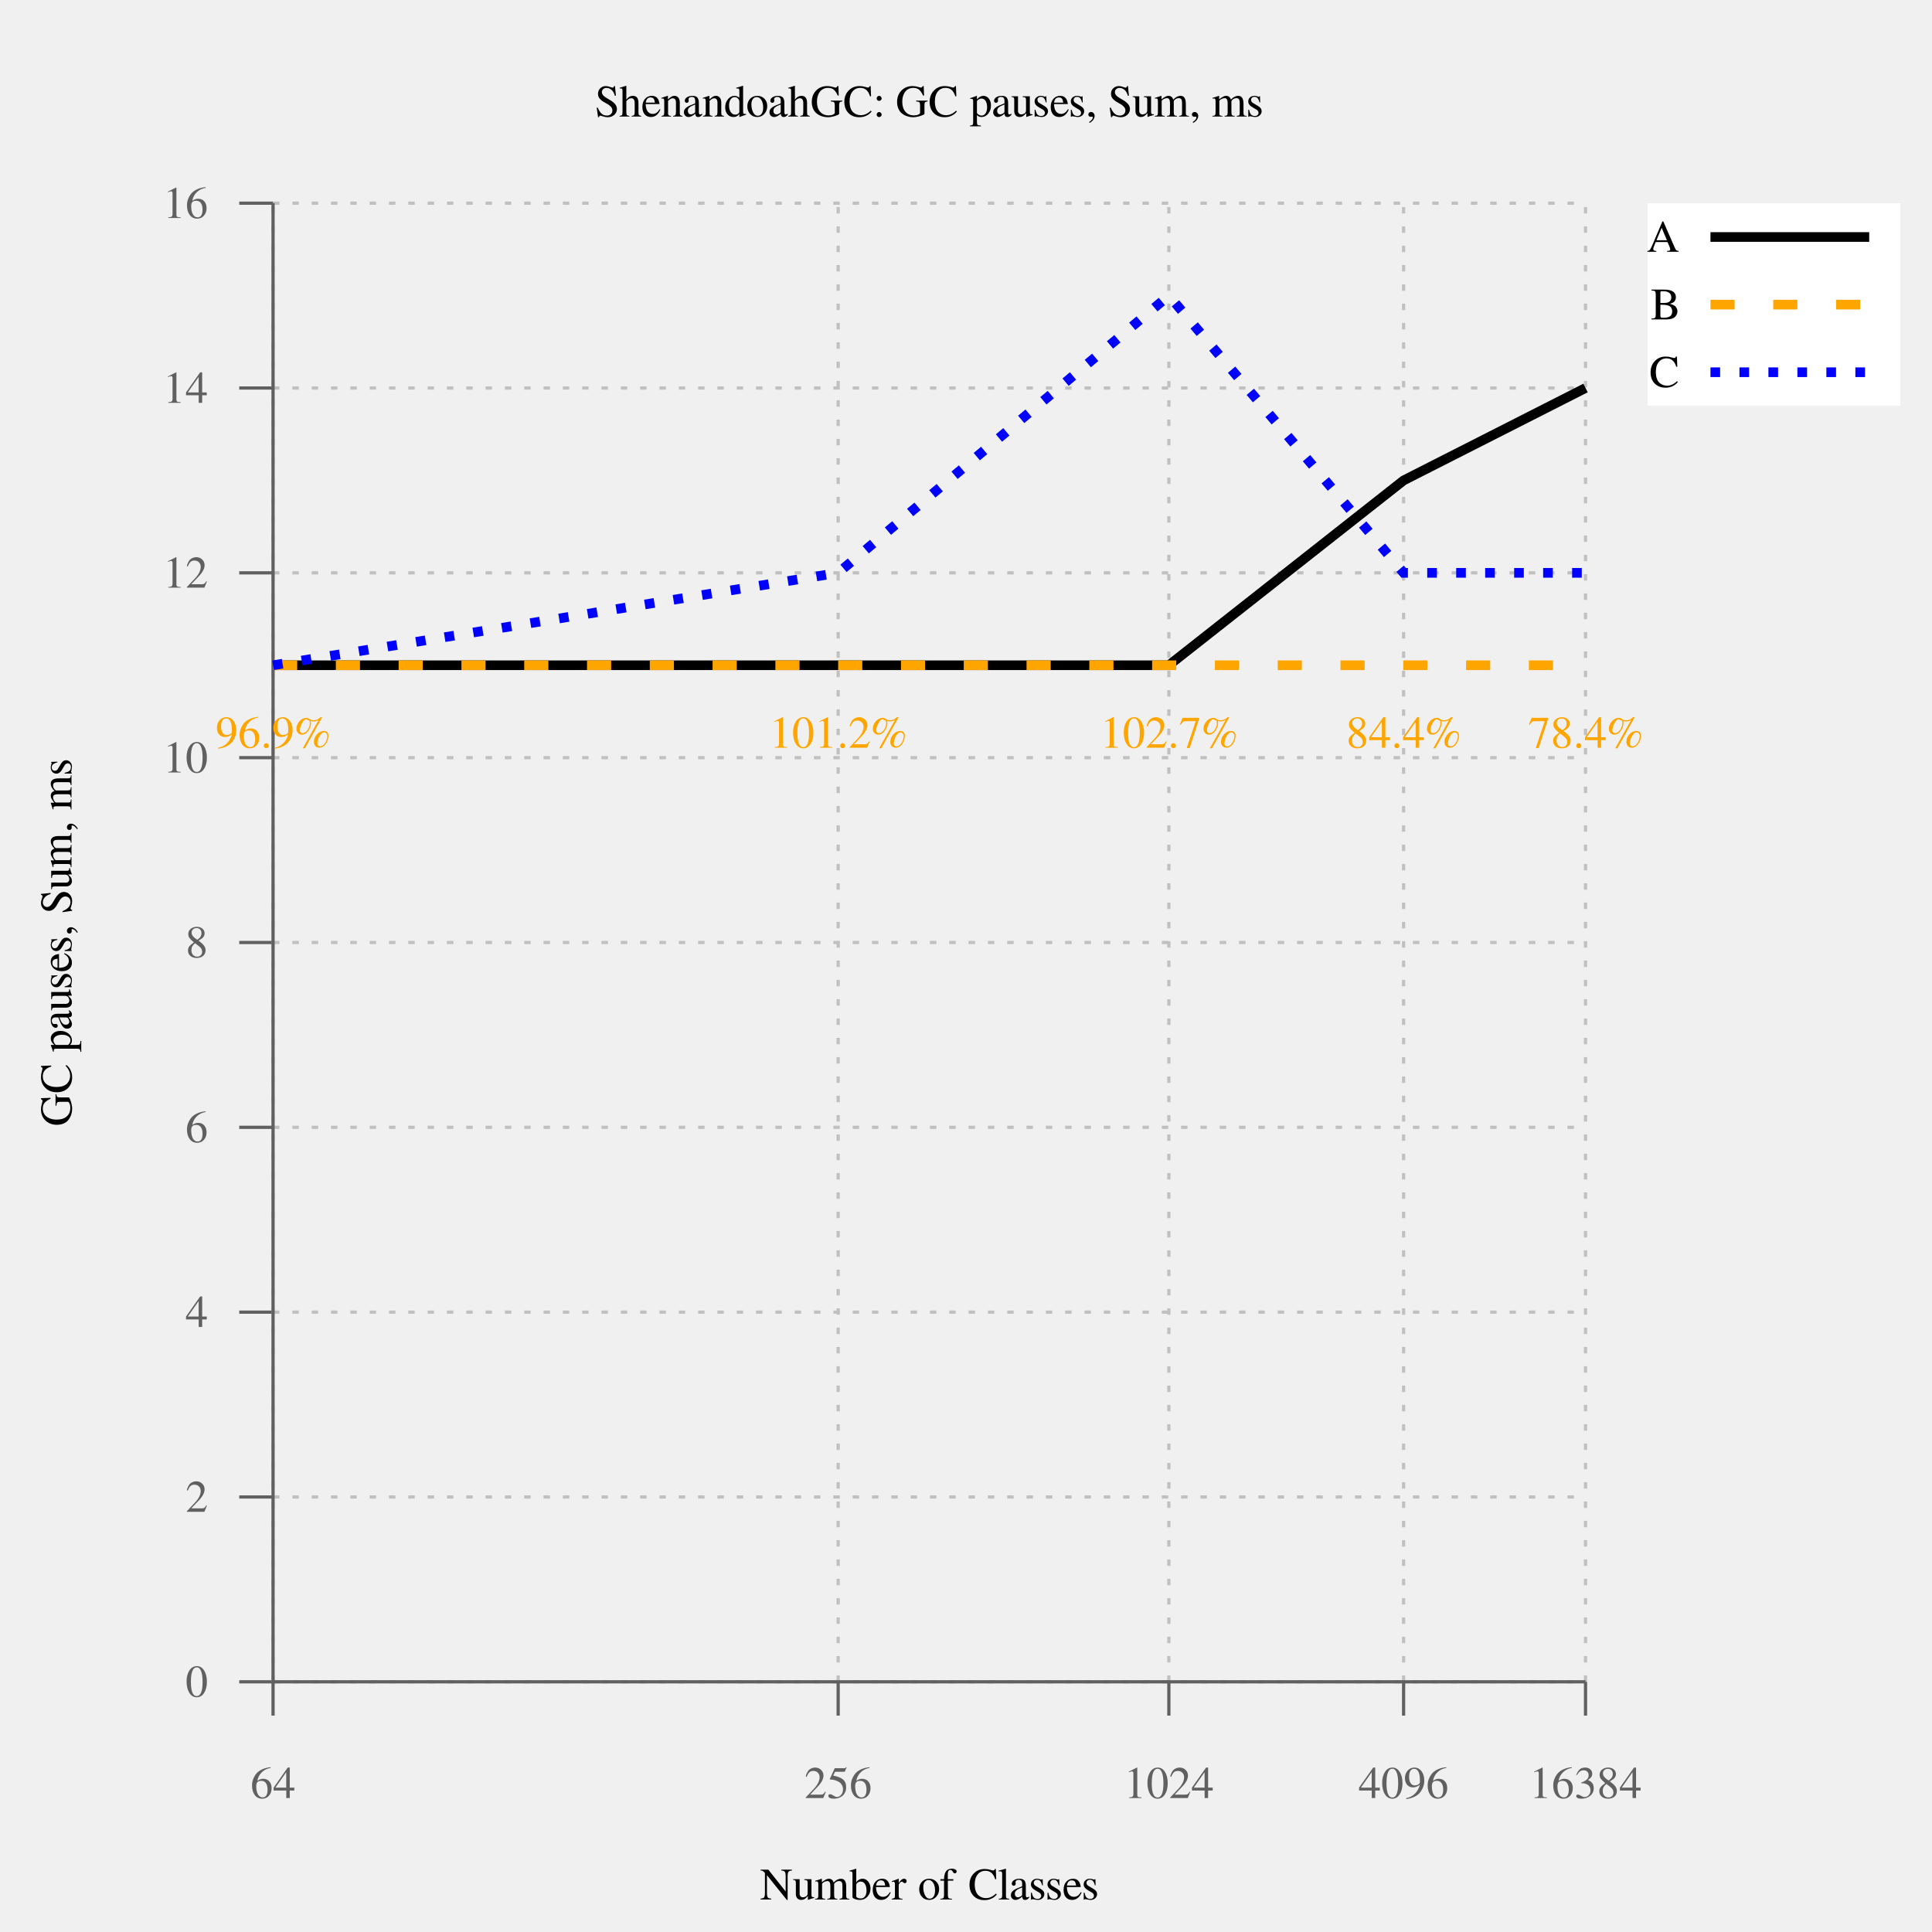
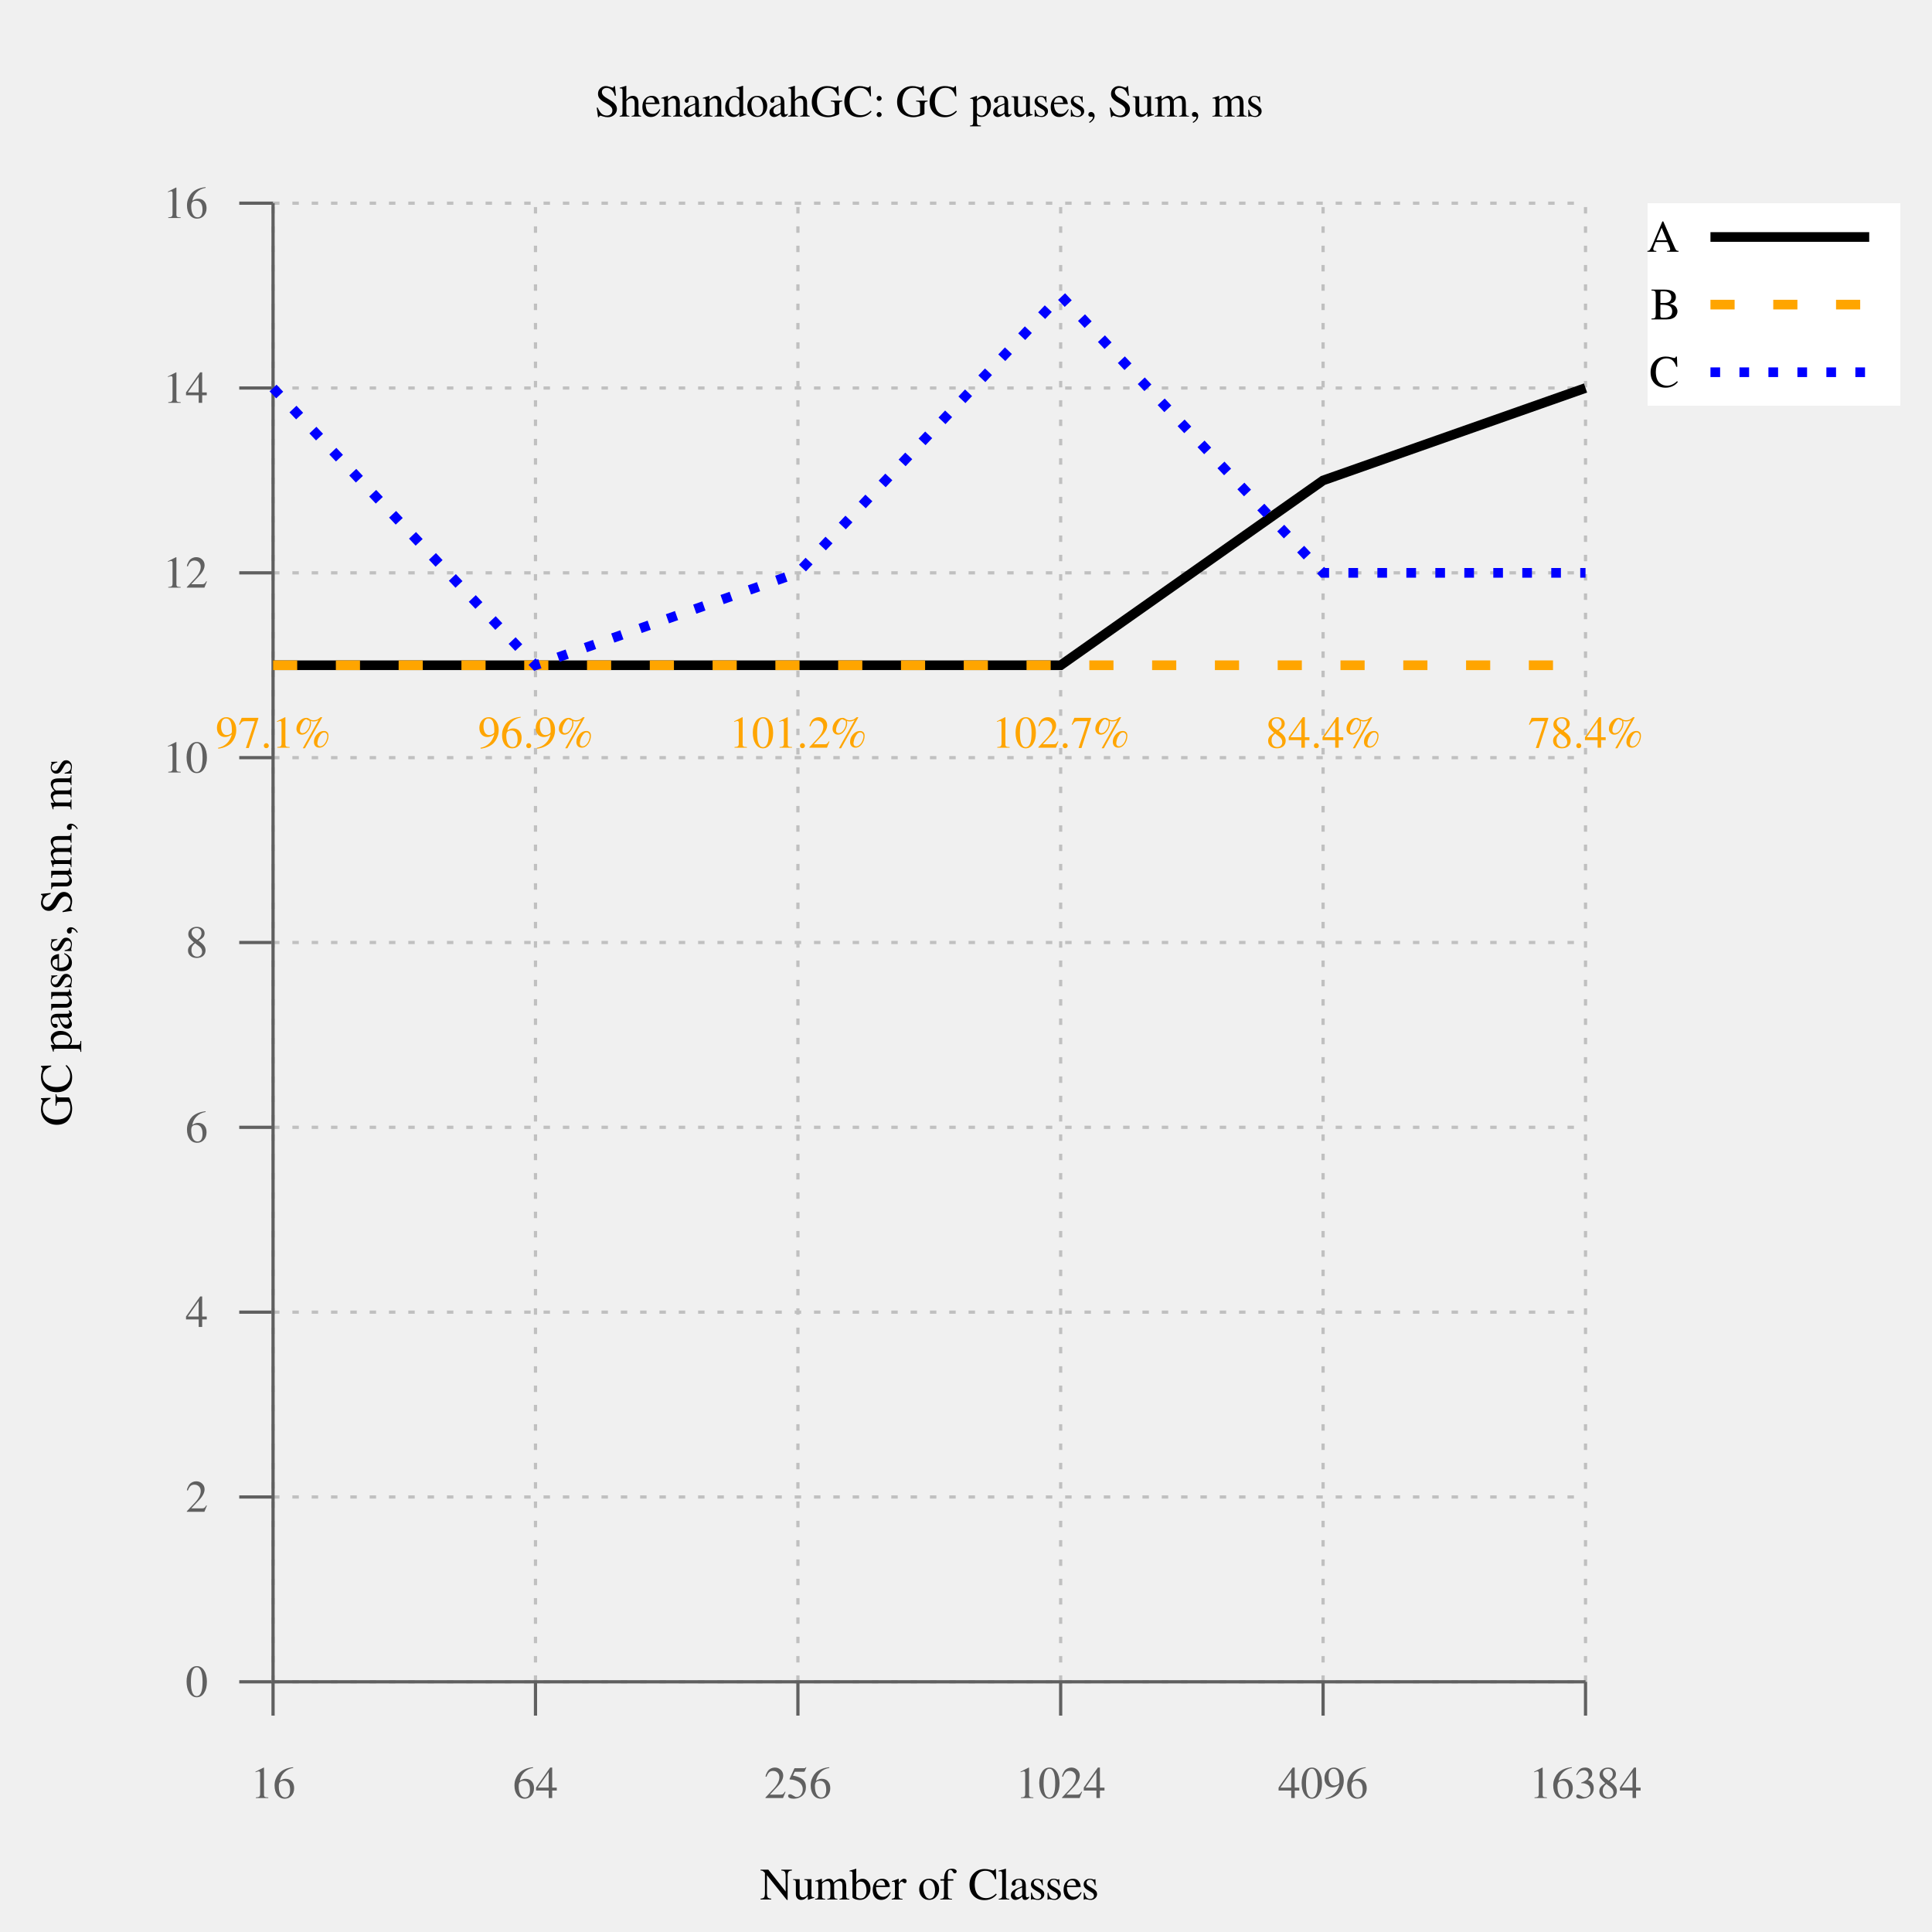
<svg xmlns="http://www.w3.org/2000/svg" xmlns:xlink="http://www.w3.org/1999/xlink" width="600" height="600" viewBox="0 0 600 600">
  <g id="gnuplot_canvas">
    <rect x="0" y="0" width="600" height="600" fill="none" />
    <defs>
      <circle id="gpDot" r="0.5" stroke-width="0.5" stroke="currentColor" />
      <path id="gpPt0" stroke-width="0.190" stroke="currentColor" d="M-1,0 h2 M0,-1 v2" />
      <path id="gpPt1" stroke-width="0.190" stroke="currentColor" d="M-1,-1 L1,1 M1,-1 L-1,1" />
      <path id="gpPt2" stroke-width="0.190" stroke="currentColor" d="M-1,0 L1,0 M0,-1 L0,1 M-1,-1 L1,1 M-1,1 L1,-1" />
      <rect id="gpPt3" stroke-width="0.190" stroke="currentColor" x="-1" y="-1" width="2" height="2" />
      <rect id="gpPt4" stroke-width="0.190" stroke="currentColor" fill="currentColor" x="-1" y="-1" width="2" height="2" />
      <circle id="gpPt5" stroke-width="0.190" stroke="currentColor" cx="0" cy="0" r="1" />
      <use xlink:href="#gpPt5" id="gpPt6" fill="currentColor" stroke="none" />
      <path id="gpPt7" stroke-width="0.190" stroke="currentColor" d="M0,-1.33 L-1.33,0.67 L1.33,0.67 z" />
      <use xlink:href="#gpPt7" id="gpPt8" fill="currentColor" stroke="none" />
      <use xlink:href="#gpPt7" id="gpPt9" stroke="currentColor" transform="rotate(180)" />
      <use xlink:href="#gpPt9" id="gpPt10" fill="currentColor" stroke="none" />
      <use xlink:href="#gpPt3" id="gpPt11" stroke="currentColor" transform="rotate(45)" />
      <use xlink:href="#gpPt11" id="gpPt12" fill="currentColor" stroke="none" />
      <path id="gpPt13" stroke-width="0.190" stroke="currentColor" d="M0,1.330 L1.265,0.411 L0.782,-1.067 L-0.782,-1.076 L-1.265,0.411 z" />
      <use xlink:href="#gpPt13" id="gpPt14" fill="currentColor" stroke="none" />
      <filter id="textbox" filterUnits="objectBoundingBox" x="0" y="0" height="1" width="1">
        <feFlood flood-color="white" flood-opacity="1" result="bgnd" />
        <feComposite in="SourceGraphic" in2="bgnd" operator="atop" />
      </filter>
      <filter id="greybox" filterUnits="objectBoundingBox" x="0" y="0" height="1" width="1">
        <feFlood flood-color="lightgrey" flood-opacity="1" result="grey" />
        <feComposite in="SourceGraphic" in2="grey" operator="atop" />
      </filter>
    </defs>
    <g fill="none" color="white" stroke="currentColor" stroke-width="1.00" stroke-linecap="butt" stroke-linejoin="miter">
</g>
    <g fill="none" color="black" stroke="currentColor" stroke-width="1.00" stroke-linecap="butt" stroke-linejoin="miter">
</g>
    <g fill="none" color="gray" stroke="currentColor" stroke-width="1.00" stroke-linecap="butt" stroke-linejoin="miter">
      <path stroke="rgb(192, 192, 192)" stroke-dasharray="2,4" class="gridline" d="M84.8,522.3 L492.4,522.3  " />
    </g>
    <g fill="none" color="black" stroke="currentColor" stroke-width="1.00" stroke-linecap="butt" stroke-linejoin="miter">
      <path stroke="rgb( 96,  96,  96)" d="M84.8,522.3 L74.3,522.3  " />
      <g transform="translate(64.6,526.9)" stroke="none" fill="rgb(96,96,96)" font-family="FreeSerif" font-size="14.00" text-anchor="end">
        <text>
          <tspan font-family="FreeSerif"> 0</tspan>
        </text>
      </g>
    </g>
    <g fill="none" color="black" stroke="currentColor" stroke-width="1.00" stroke-linecap="butt" stroke-linejoin="miter">
</g>
    <g fill="none" color="gray" stroke="currentColor" stroke-width="1.00" stroke-linecap="butt" stroke-linejoin="miter">
      <path stroke="rgb(192, 192, 192)" stroke-dasharray="2,4" class="gridline" d="M84.8,464.9 L492.4,464.9  " />
    </g>
    <g fill="none" color="black" stroke="currentColor" stroke-width="1.00" stroke-linecap="butt" stroke-linejoin="miter">
      <path stroke="rgb( 96,  96,  96)" d="M84.8,464.9 L74.3,464.9  " />
      <g transform="translate(64.6,469.5)" stroke="none" fill="rgb(96,96,96)" font-family="FreeSerif" font-size="14.00" text-anchor="end">
        <text>
          <tspan font-family="FreeSerif"> 2</tspan>
        </text>
      </g>
    </g>
    <g fill="none" color="black" stroke="currentColor" stroke-width="1.00" stroke-linecap="butt" stroke-linejoin="miter">
</g>
    <g fill="none" color="gray" stroke="currentColor" stroke-width="1.00" stroke-linecap="butt" stroke-linejoin="miter">
      <path stroke="rgb(192, 192, 192)" stroke-dasharray="2,4" class="gridline" d="M84.8,407.5 L492.4,407.5  " />
    </g>
    <g fill="none" color="black" stroke="currentColor" stroke-width="1.00" stroke-linecap="butt" stroke-linejoin="miter">
      <path stroke="rgb( 96,  96,  96)" d="M84.8,407.5 L74.3,407.5  " />
      <g transform="translate(64.6,412.1)" stroke="none" fill="rgb(96,96,96)" font-family="FreeSerif" font-size="14.00" text-anchor="end">
        <text>
          <tspan font-family="FreeSerif"> 4</tspan>
        </text>
      </g>
    </g>
    <g fill="none" color="black" stroke="currentColor" stroke-width="1.00" stroke-linecap="butt" stroke-linejoin="miter">
</g>
    <g fill="none" color="gray" stroke="currentColor" stroke-width="1.00" stroke-linecap="butt" stroke-linejoin="miter">
      <path stroke="rgb(192, 192, 192)" stroke-dasharray="2,4" class="gridline" d="M84.8,350.1 L492.4,350.1  " />
    </g>
    <g fill="none" color="black" stroke="currentColor" stroke-width="1.00" stroke-linecap="butt" stroke-linejoin="miter">
      <path stroke="rgb( 96,  96,  96)" d="M84.8,350.1 L74.3,350.1  " />
      <g transform="translate(64.6,354.7)" stroke="none" fill="rgb(96,96,96)" font-family="FreeSerif" font-size="14.00" text-anchor="end">
        <text>
          <tspan font-family="FreeSerif"> 6</tspan>
        </text>
      </g>
    </g>
    <g fill="none" color="black" stroke="currentColor" stroke-width="1.00" stroke-linecap="butt" stroke-linejoin="miter">
</g>
    <g fill="none" color="gray" stroke="currentColor" stroke-width="1.00" stroke-linecap="butt" stroke-linejoin="miter">
      <path stroke="rgb(192, 192, 192)" stroke-dasharray="2,4" class="gridline" d="M84.8,292.7 L492.4,292.7  " />
    </g>
    <g fill="none" color="black" stroke="currentColor" stroke-width="1.00" stroke-linecap="butt" stroke-linejoin="miter">
      <path stroke="rgb( 96,  96,  96)" d="M84.8,292.7 L74.3,292.7  " />
      <g transform="translate(64.6,297.3)" stroke="none" fill="rgb(96,96,96)" font-family="FreeSerif" font-size="14.00" text-anchor="end">
        <text>
          <tspan font-family="FreeSerif"> 8</tspan>
        </text>
      </g>
    </g>
    <g fill="none" color="black" stroke="currentColor" stroke-width="1.00" stroke-linecap="butt" stroke-linejoin="miter">
</g>
    <g fill="none" color="gray" stroke="currentColor" stroke-width="1.00" stroke-linecap="butt" stroke-linejoin="miter">
      <path stroke="rgb(192, 192, 192)" stroke-dasharray="2,4" class="gridline" d="M84.8,235.3 L492.4,235.3  " />
    </g>
    <g fill="none" color="black" stroke="currentColor" stroke-width="1.00" stroke-linecap="butt" stroke-linejoin="miter">
      <path stroke="rgb( 96,  96,  96)" d="M84.8,235.3 L74.3,235.3  " />
      <g transform="translate(64.6,239.9)" stroke="none" fill="rgb(96,96,96)" font-family="FreeSerif" font-size="14.00" text-anchor="end">
        <text>
          <tspan font-family="FreeSerif"> 10</tspan>
        </text>
      </g>
    </g>
    <g fill="none" color="black" stroke="currentColor" stroke-width="1.00" stroke-linecap="butt" stroke-linejoin="miter">
</g>
    <g fill="none" color="gray" stroke="currentColor" stroke-width="1.00" stroke-linecap="butt" stroke-linejoin="miter">
      <path stroke="rgb(192, 192, 192)" stroke-dasharray="2,4" class="gridline" d="M84.8,177.9 L492.4,177.9  " />
    </g>
    <g fill="none" color="black" stroke="currentColor" stroke-width="1.00" stroke-linecap="butt" stroke-linejoin="miter">
      <path stroke="rgb( 96,  96,  96)" d="M84.8,177.9 L74.3,177.9  " />
      <g transform="translate(64.6,182.5)" stroke="none" fill="rgb(96,96,96)" font-family="FreeSerif" font-size="14.00" text-anchor="end">
        <text>
          <tspan font-family="FreeSerif"> 12</tspan>
        </text>
      </g>
    </g>
    <g fill="none" color="black" stroke="currentColor" stroke-width="1.00" stroke-linecap="butt" stroke-linejoin="miter">
</g>
    <g fill="none" color="gray" stroke="currentColor" stroke-width="1.00" stroke-linecap="butt" stroke-linejoin="miter">
      <path stroke="rgb(192, 192, 192)" stroke-dasharray="2,4" class="gridline" d="M84.8,120.5 L492.4,120.5  " />
    </g>
    <g fill="none" color="black" stroke="currentColor" stroke-width="1.00" stroke-linecap="butt" stroke-linejoin="miter">
      <path stroke="rgb( 96,  96,  96)" d="M84.8,120.5 L74.3,120.5  " />
      <g transform="translate(64.6,125.1)" stroke="none" fill="rgb(96,96,96)" font-family="FreeSerif" font-size="14.00" text-anchor="end">
        <text>
          <tspan font-family="FreeSerif"> 14</tspan>
        </text>
      </g>
    </g>
    <g fill="none" color="black" stroke="currentColor" stroke-width="1.00" stroke-linecap="butt" stroke-linejoin="miter">
</g>
    <g fill="none" color="gray" stroke="currentColor" stroke-width="1.00" stroke-linecap="butt" stroke-linejoin="miter">
      <path stroke="rgb(192, 192, 192)" stroke-dasharray="2,4" class="gridline" d="M84.8,63.1 L492.4,63.1  " />
    </g>
    <g fill="none" color="black" stroke="currentColor" stroke-width="1.00" stroke-linecap="butt" stroke-linejoin="miter">
      <path stroke="rgb( 96,  96,  96)" d="M84.8,63.1 L74.3,63.1  " />
      <g transform="translate(64.6,67.7)" stroke="none" fill="rgb(96,96,96)" font-family="FreeSerif" font-size="14.00" text-anchor="end">
        <text>
          <tspan font-family="FreeSerif"> 16</tspan>
        </text>
      </g>
    </g>
    <g fill="none" color="black" stroke="currentColor" stroke-width="1.00" stroke-linecap="butt" stroke-linejoin="miter">
</g>
    <g fill="none" color="gray" stroke="currentColor" stroke-width="1.00" stroke-linecap="butt" stroke-linejoin="miter">
      <path stroke="rgb(192, 192, 192)" stroke-dasharray="2,4" class="gridline" d="M84.8,522.3 L84.8,63.1  " />
    </g>
    <g fill="none" color="black" stroke="currentColor" stroke-width="1.00" stroke-linecap="butt" stroke-linejoin="miter">
      <path stroke="rgb( 96,  96,  96)" d="M84.8,522.3 L84.8,532.8  " />
      <g transform="translate(84.8,558.4)" stroke="none" fill="rgb(96,96,96)" font-family="FreeSerif" font-size="14.00" text-anchor="middle">
        <text>
+           <tspan font-family="FreeSerif">16</tspan>
+         </text>
+       </g>
+     </g>
+     <g fill="none" color="black" stroke="currentColor" stroke-width="1.00" stroke-linecap="butt" stroke-linejoin="miter">
+ </g>
+     <g fill="none" color="gray" stroke="currentColor" stroke-width="1.00" stroke-linecap="butt" stroke-linejoin="miter">
+       <path stroke="rgb(192, 192, 192)" stroke-dasharray="2,4" class="gridline" d="M166.3,522.3 L166.3,63.1  " />
+     </g>
+     <g fill="none" color="black" stroke="currentColor" stroke-width="1.00" stroke-linecap="butt" stroke-linejoin="miter">
+       <path stroke="rgb( 96,  96,  96)" d="M166.3,522.3 L166.3,532.8  " />
+       <g transform="translate(166.3,558.4)" stroke="none" fill="rgb(96,96,96)" font-family="FreeSerif" font-size="14.00" text-anchor="middle">
+         <text>
          <tspan font-family="FreeSerif">64</tspan>
        </text>
      </g>
    </g>
    <g fill="none" color="black" stroke="currentColor" stroke-width="1.00" stroke-linecap="butt" stroke-linejoin="miter">
</g>
    <g fill="none" color="gray" stroke="currentColor" stroke-width="1.00" stroke-linecap="butt" stroke-linejoin="miter">
-       <path stroke="rgb(192, 192, 192)" stroke-dasharray="2,4" class="gridline" d="M260.3,522.3 L260.3,63.1  " />
-     </g>
-     <g fill="none" color="black" stroke="currentColor" stroke-width="1.00" stroke-linecap="butt" stroke-linejoin="miter">
-       <path stroke="rgb( 96,  96,  96)" d="M260.3,522.3 L260.3,532.8  " />
-       <g transform="translate(260.3,558.4)" stroke="none" fill="rgb(96,96,96)" font-family="FreeSerif" font-size="14.00" text-anchor="middle">
+       <path stroke="rgb(192, 192, 192)" stroke-dasharray="2,4" class="gridline" d="M247.8,522.3 L247.8,63.1  " />
+     </g>
+     <g fill="none" color="black" stroke="currentColor" stroke-width="1.00" stroke-linecap="butt" stroke-linejoin="miter">
+       <path stroke="rgb( 96,  96,  96)" d="M247.8,522.3 L247.8,532.8  " />
+       <g transform="translate(247.8,558.4)" stroke="none" fill="rgb(96,96,96)" font-family="FreeSerif" font-size="14.00" text-anchor="middle">
        <text>
          <tspan font-family="FreeSerif">256</tspan>
        </text>
      </g>
    </g>
    <g fill="none" color="black" stroke="currentColor" stroke-width="1.00" stroke-linecap="butt" stroke-linejoin="miter">
</g>
    <g fill="none" color="gray" stroke="currentColor" stroke-width="1.00" stroke-linecap="butt" stroke-linejoin="miter">
-       <path stroke="rgb(192, 192, 192)" stroke-dasharray="2,4" class="gridline" d="M363.0,522.3 L363.0,63.1  " />
-     </g>
-     <g fill="none" color="black" stroke="currentColor" stroke-width="1.00" stroke-linecap="butt" stroke-linejoin="miter">
-       <path stroke="rgb( 96,  96,  96)" d="M363.0,522.3 L363.0,532.8  " />
-       <g transform="translate(363.0,558.4)" stroke="none" fill="rgb(96,96,96)" font-family="FreeSerif" font-size="14.00" text-anchor="middle">
+       <path stroke="rgb(192, 192, 192)" stroke-dasharray="2,4" class="gridline" d="M329.4,522.3 L329.4,63.1  " />
+     </g>
+     <g fill="none" color="black" stroke="currentColor" stroke-width="1.00" stroke-linecap="butt" stroke-linejoin="miter">
+       <path stroke="rgb( 96,  96,  96)" d="M329.4,522.3 L329.4,532.8  " />
+       <g transform="translate(329.4,558.4)" stroke="none" fill="rgb(96,96,96)" font-family="FreeSerif" font-size="14.00" text-anchor="middle">
        <text>
          <tspan font-family="FreeSerif">1024</tspan>
        </text>
      </g>
    </g>
    <g fill="none" color="black" stroke="currentColor" stroke-width="1.00" stroke-linecap="butt" stroke-linejoin="miter">
</g>
    <g fill="none" color="gray" stroke="currentColor" stroke-width="1.00" stroke-linecap="butt" stroke-linejoin="miter">
-       <path stroke="rgb(192, 192, 192)" stroke-dasharray="2,4" class="gridline" d="M435.9,522.3 L435.9,63.1  " />
-     </g>
-     <g fill="none" color="black" stroke="currentColor" stroke-width="1.00" stroke-linecap="butt" stroke-linejoin="miter">
-       <path stroke="rgb( 96,  96,  96)" d="M435.9,522.3 L435.9,532.8  " />
-       <g transform="translate(435.9,558.4)" stroke="none" fill="rgb(96,96,96)" font-family="FreeSerif" font-size="14.00" text-anchor="middle">
+       <path stroke="rgb(192, 192, 192)" stroke-dasharray="2,4" class="gridline" d="M410.9,522.3 L410.9,63.1  " />
+     </g>
+     <g fill="none" color="black" stroke="currentColor" stroke-width="1.00" stroke-linecap="butt" stroke-linejoin="miter">
+       <path stroke="rgb( 96,  96,  96)" d="M410.9,522.3 L410.9,532.8  " />
+       <g transform="translate(410.9,558.4)" stroke="none" fill="rgb(96,96,96)" font-family="FreeSerif" font-size="14.00" text-anchor="middle">
        <text>
          <tspan font-family="FreeSerif">4096</tspan>
        </text>
      </g>
    </g>
    <g fill="none" color="black" stroke="currentColor" stroke-width="1.00" stroke-linecap="butt" stroke-linejoin="miter">
</g>
    <g fill="none" color="gray" stroke="currentColor" stroke-width="1.00" stroke-linecap="butt" stroke-linejoin="miter">
      <path stroke="rgb(192, 192, 192)" stroke-dasharray="2,4" class="gridline" d="M492.4,522.3 L492.4,63.1  " />
    </g>
    <g fill="none" color="black" stroke="currentColor" stroke-width="1.00" stroke-linecap="butt" stroke-linejoin="miter">
      <path stroke="rgb( 96,  96,  96)" d="M492.4,522.3 L492.4,532.8  " />
      <g transform="translate(492.4,558.4)" stroke="none" fill="rgb(96,96,96)" font-family="FreeSerif" font-size="14.00" text-anchor="middle">
        <text>
          <tspan font-family="FreeSerif">16384</tspan>
        </text>
      </g>
    </g>
    <g fill="none" color="black" stroke="currentColor" stroke-width="1.00" stroke-linecap="butt" stroke-linejoin="miter">
</g>
    <g fill="none" color="black" stroke="currentColor" stroke-width="1.00" stroke-linecap="butt" stroke-linejoin="miter">
      <path stroke="rgb( 96,  96,  96)" d="M84.8,63.1 L84.8,522.3 L492.4,522.3 M492.4,63.1 M84.8,63.1  " />
    </g>
    <g fill="none" color="black" stroke="currentColor" stroke-width="1.00" stroke-linecap="butt" stroke-linejoin="miter">
      <g transform="translate(22.2,292.7) rotate(270)" stroke="none" fill="black" font-family="FreeSerif" font-size="14.00" text-anchor="middle">
        <text>
          <tspan font-family="FreeSerif">GC pauses, Sum, ms</tspan>
        </text>
      </g>
    </g>
    <g fill="none" color="black" stroke="currentColor" stroke-width="1.00" stroke-linecap="butt" stroke-linejoin="miter">
      <g transform="translate(288.6,589.9)" stroke="none" fill="black" font-family="FreeSerif" font-size="14.00" text-anchor="middle">
        <text>
          <tspan font-family="FreeSerif">Number of Classes</tspan>
        </text>
      </g>
    </g>
    <g fill="none" color="black" stroke="currentColor" stroke-width="1.00" stroke-linecap="butt" stroke-linejoin="miter">
      <g transform="translate(288.6,36.2)" stroke="none" fill="black" font-family="FreeSerif" font-size="14.00" text-anchor="middle">
        <text>
          <tspan font-family="FreeSerif">ShenandoahGC: GC pauses, Sum, ms</tspan>
        </text>
      </g>
    </g>
    <g fill="none" color="black" stroke="currentColor" stroke-width="1.00" stroke-linecap="butt" stroke-linejoin="miter">
</g>
    <g id="gnuplot_plot_1">
      <g fill="none" color="white" stroke="currentColor" stroke-width="3.00" stroke-linecap="butt" stroke-linejoin="miter">
</g>
      <g fill="none" color="black" stroke="currentColor" stroke-width="3.00" stroke-linecap="butt" stroke-linejoin="miter">
-         <path stroke="rgb(  0,   0,   0)" d="M84.8,206.6 L260.3,206.6 L363.0,206.6 L435.9,149.2 L492.4,120.5  " />
+         <path stroke="rgb(  0,   0,   0)" d="M84.8,206.6 L166.3,206.6 L247.8,206.6 L329.4,206.6 L410.9,149.2 L492.4,120.5  " />
      </g>
    </g>
    <g id="gnuplot_plot_2">
      <g fill="none" color="black" stroke="currentColor" stroke-width="3.00" stroke-linecap="butt" stroke-linejoin="miter">
-         <path stroke="rgb(255, 165,   0)" stroke-dasharray="7.5,12.0" d="M84.8,206.6 L260.3,206.6 L363.0,206.6 L435.9,206.6 L492.4,206.6  " />
+         <path stroke="rgb(255, 165,   0)" stroke-dasharray="7.5,12.0" d="M84.8,206.6 L166.3,206.6 L247.8,206.6 L329.4,206.6 L410.9,206.6 L492.4,206.6  " />
      </g>
    </g>
    <g id="gnuplot_plot_3">
      <g fill="none" color="white" stroke="rgb(255, 165,   0)" stroke-width="1.00" stroke-linecap="butt" stroke-linejoin="miter">
</g>
      <g fill="none" color="black" stroke="currentColor" stroke-width="1.00" stroke-linecap="butt" stroke-linejoin="miter">
        <g transform="translate(84.8,232.2)" stroke="none" fill="rgb(255,165,0)" font-family="FreeSerif" font-size="14.00" text-anchor="middle">
          <text>
+             <tspan font-family="FreeSerif">97.1%</tspan>
+           </text>
+         </g>
+         <g transform="translate(166.3,232.2)" stroke="none" fill="rgb(255,165,0)" font-family="FreeSerif" font-size="14.00" text-anchor="middle">
+           <text>
            <tspan font-family="FreeSerif">96.9%</tspan>
          </text>
        </g>
-         <g transform="translate(260.3,232.2)" stroke="none" fill="rgb(255,165,0)" font-family="FreeSerif" font-size="14.00" text-anchor="middle">
+         <g transform="translate(247.8,232.2)" stroke="none" fill="rgb(255,165,0)" font-family="FreeSerif" font-size="14.00" text-anchor="middle">
          <text>
            <tspan font-family="FreeSerif">101.2%</tspan>
          </text>
        </g>
-         <g transform="translate(363.0,232.2)" stroke="none" fill="rgb(255,165,0)" font-family="FreeSerif" font-size="14.00" text-anchor="middle">
+         <g transform="translate(329.4,232.2)" stroke="none" fill="rgb(255,165,0)" font-family="FreeSerif" font-size="14.00" text-anchor="middle">
          <text>
            <tspan font-family="FreeSerif">102.7%</tspan>
          </text>
        </g>
-         <g transform="translate(435.9,232.2)" stroke="none" fill="rgb(255,165,0)" font-family="FreeSerif" font-size="14.00" text-anchor="middle">
+         <g transform="translate(410.9,232.2)" stroke="none" fill="rgb(255,165,0)" font-family="FreeSerif" font-size="14.00" text-anchor="middle">
          <text>
            <tspan font-family="FreeSerif">84.4%</tspan>
          </text>
        </g>
        <g transform="translate(492.4,232.2)" stroke="none" fill="rgb(255,165,0)" font-family="FreeSerif" font-size="14.00" text-anchor="middle">
          <text>
            <tspan font-family="FreeSerif">78.4%</tspan>
          </text>
        </g>
      </g>
    </g>
    <g id="gnuplot_plot_4">
      <g fill="none" color="white" stroke="rgb(255, 165,   0)" stroke-width="3.00" stroke-linecap="butt" stroke-linejoin="miter">
</g>
      <g fill="none" color="black" stroke="currentColor" stroke-width="3.00" stroke-linecap="butt" stroke-linejoin="miter">
-         <path stroke="rgb(  0,   0, 255)" stroke-dasharray="3.0,6.0" d="M84.8,206.6 L260.3,177.9 L363.0,91.8 L435.9,177.9 L492.4,177.9  " />
+         <path stroke="rgb(  0,   0, 255)" stroke-dasharray="3.0,6.0" d="M84.8,120.5 L166.3,206.6 L247.8,177.9 L329.4,91.8 L410.9,177.9 L492.4,177.9  " />
      </g>
    </g>
    <g stroke="none" shape-rendering="crispEdges">
      <polygon fill="white" points="511.8,126.1 590.2,126.1 590.2,63.1 511.8,63.1 " />
    </g>
    <g id="gnuplot_plot_1">
      <g fill="none" color="black" stroke="currentColor" stroke-width="3.00" stroke-linecap="butt" stroke-linejoin="miter">
        <g transform="translate(521.5,78.2)" stroke="none" fill="black" font-family="FreeSerif" font-size="14.00" text-anchor="end">
          <text>
            <tspan font-family="FreeSerif">A</tspan>
          </text>
        </g>
      </g>
      <g fill="none" color="black" stroke="currentColor" stroke-width="3.00" stroke-linecap="butt" stroke-linejoin="miter">
        <path stroke="rgb(  0,   0,   0)" d="M531.2,73.6 L580.5,73.6  " />
      </g>
    </g>
    <g id="gnuplot_plot_2">
      <g fill="none" color="black" stroke="currentColor" stroke-width="3.00" stroke-linecap="butt" stroke-linejoin="miter">
        <g transform="translate(521.5,99.2)" stroke="none" fill="black" font-family="FreeSerif" font-size="14.00" text-anchor="end">
          <text>
            <tspan font-family="FreeSerif">B</tspan>
          </text>
        </g>
      </g>
      <g fill="none" color="black" stroke="currentColor" stroke-width="3.00" stroke-linecap="butt" stroke-linejoin="miter">
        <path stroke="rgb(255, 165,   0)" stroke-dasharray="7.5,12.0" d="M531.2,94.6 L580.5,94.6  " />
      </g>
    </g>
    <g id="gnuplot_plot_3">
      <g fill="none" color="white" stroke="rgb(255, 165,   0)" stroke-width="1.00" stroke-linecap="butt" stroke-linejoin="miter">
</g>
      <g fill="none" color="black" stroke="currentColor" stroke-width="1.00" stroke-linecap="butt" stroke-linejoin="miter">
</g>
    </g>
    <g id="gnuplot_plot_4">
      <g fill="none" color="white" stroke="rgb(255, 165,   0)" stroke-width="3.00" stroke-linecap="butt" stroke-linejoin="miter">
</g>
      <g fill="none" color="black" stroke="currentColor" stroke-width="3.00" stroke-linecap="butt" stroke-linejoin="miter">
        <g transform="translate(521.5,120.2)" stroke="none" fill="black" font-family="FreeSerif" font-size="14.00" text-anchor="end">
          <text>
            <tspan font-family="FreeSerif">C</tspan>
          </text>
        </g>
      </g>
      <g fill="none" color="black" stroke="currentColor" stroke-width="3.00" stroke-linecap="butt" stroke-linejoin="miter">
        <path stroke="rgb(  0,   0, 255)" stroke-dasharray="3.0,6.0" d="M531.2,115.6 L580.5,115.6  " />
      </g>
    </g>
    <g fill="none" color="white" stroke="rgb(  0,   0, 255)" stroke-width="2.00" stroke-linecap="butt" stroke-linejoin="miter">
</g>
    <g fill="none" color="black" stroke="currentColor" stroke-width="2.00" stroke-linecap="butt" stroke-linejoin="miter">
</g>
    <g fill="none" color="black" stroke="black" stroke-width="1.00" stroke-linecap="butt" stroke-linejoin="miter">
</g>
    <g fill="none" color="black" stroke="currentColor" stroke-width="1.00" stroke-linecap="butt" stroke-linejoin="miter">
</g>
  </g>
</svg>
